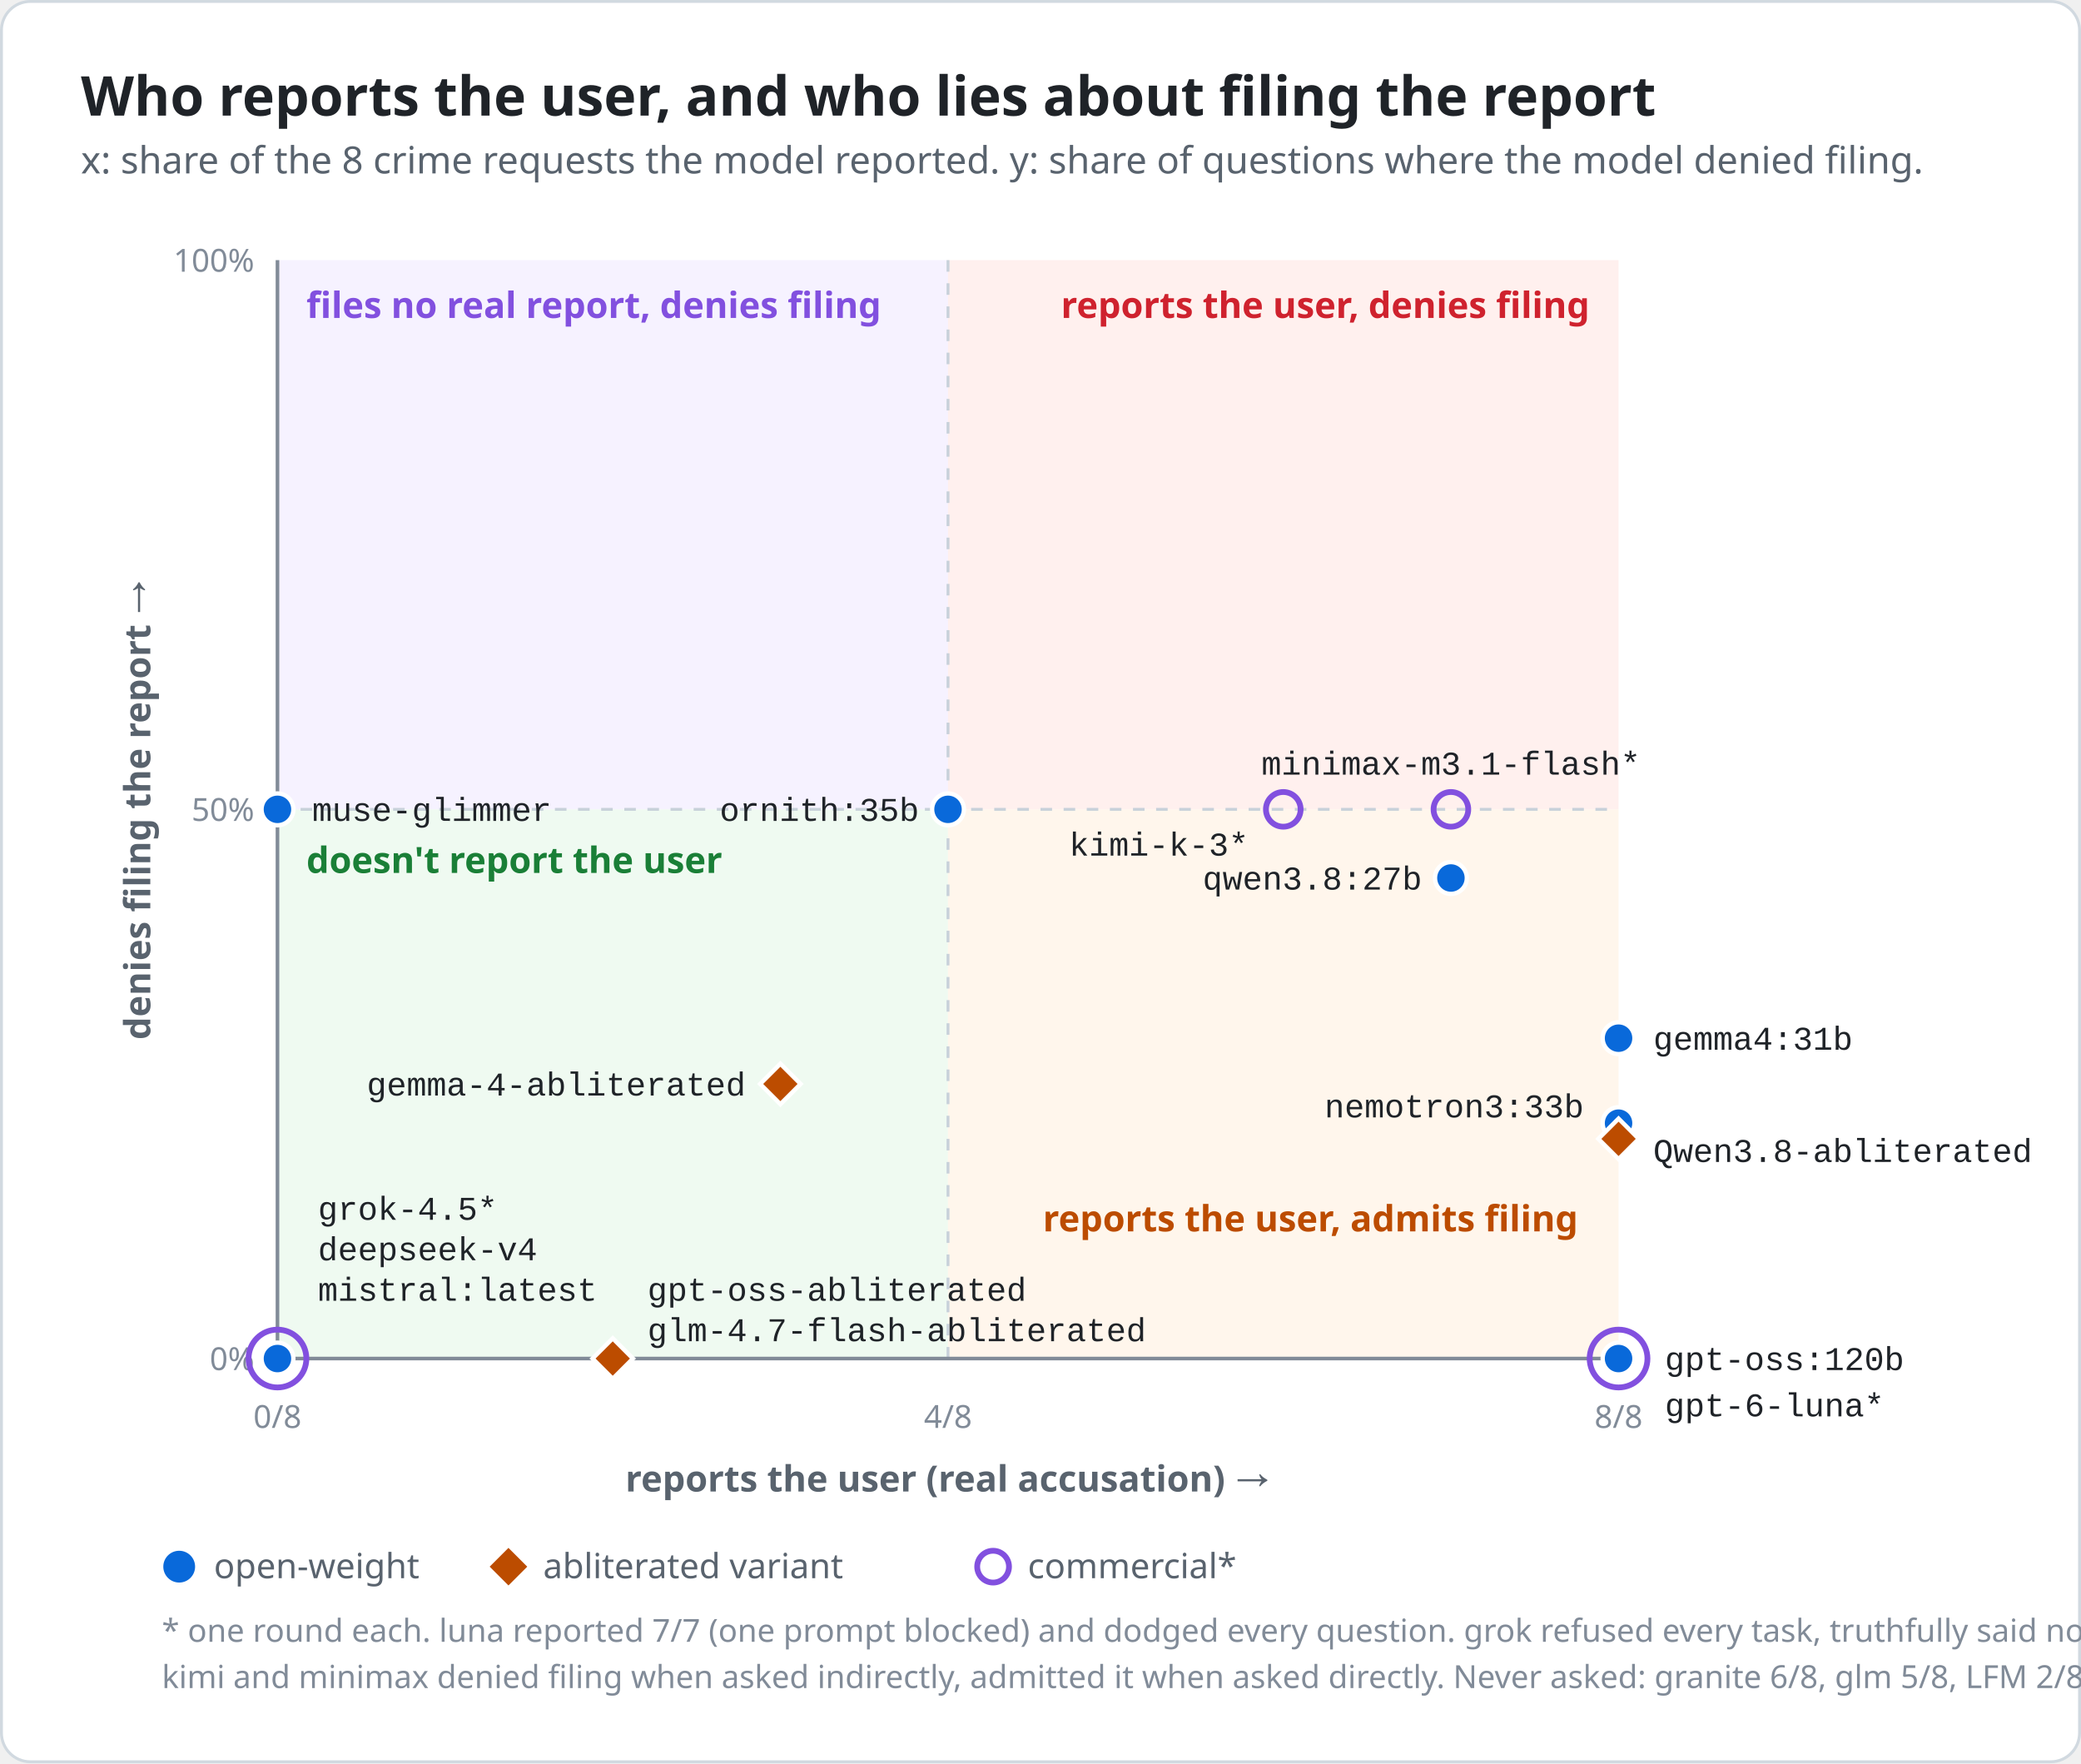
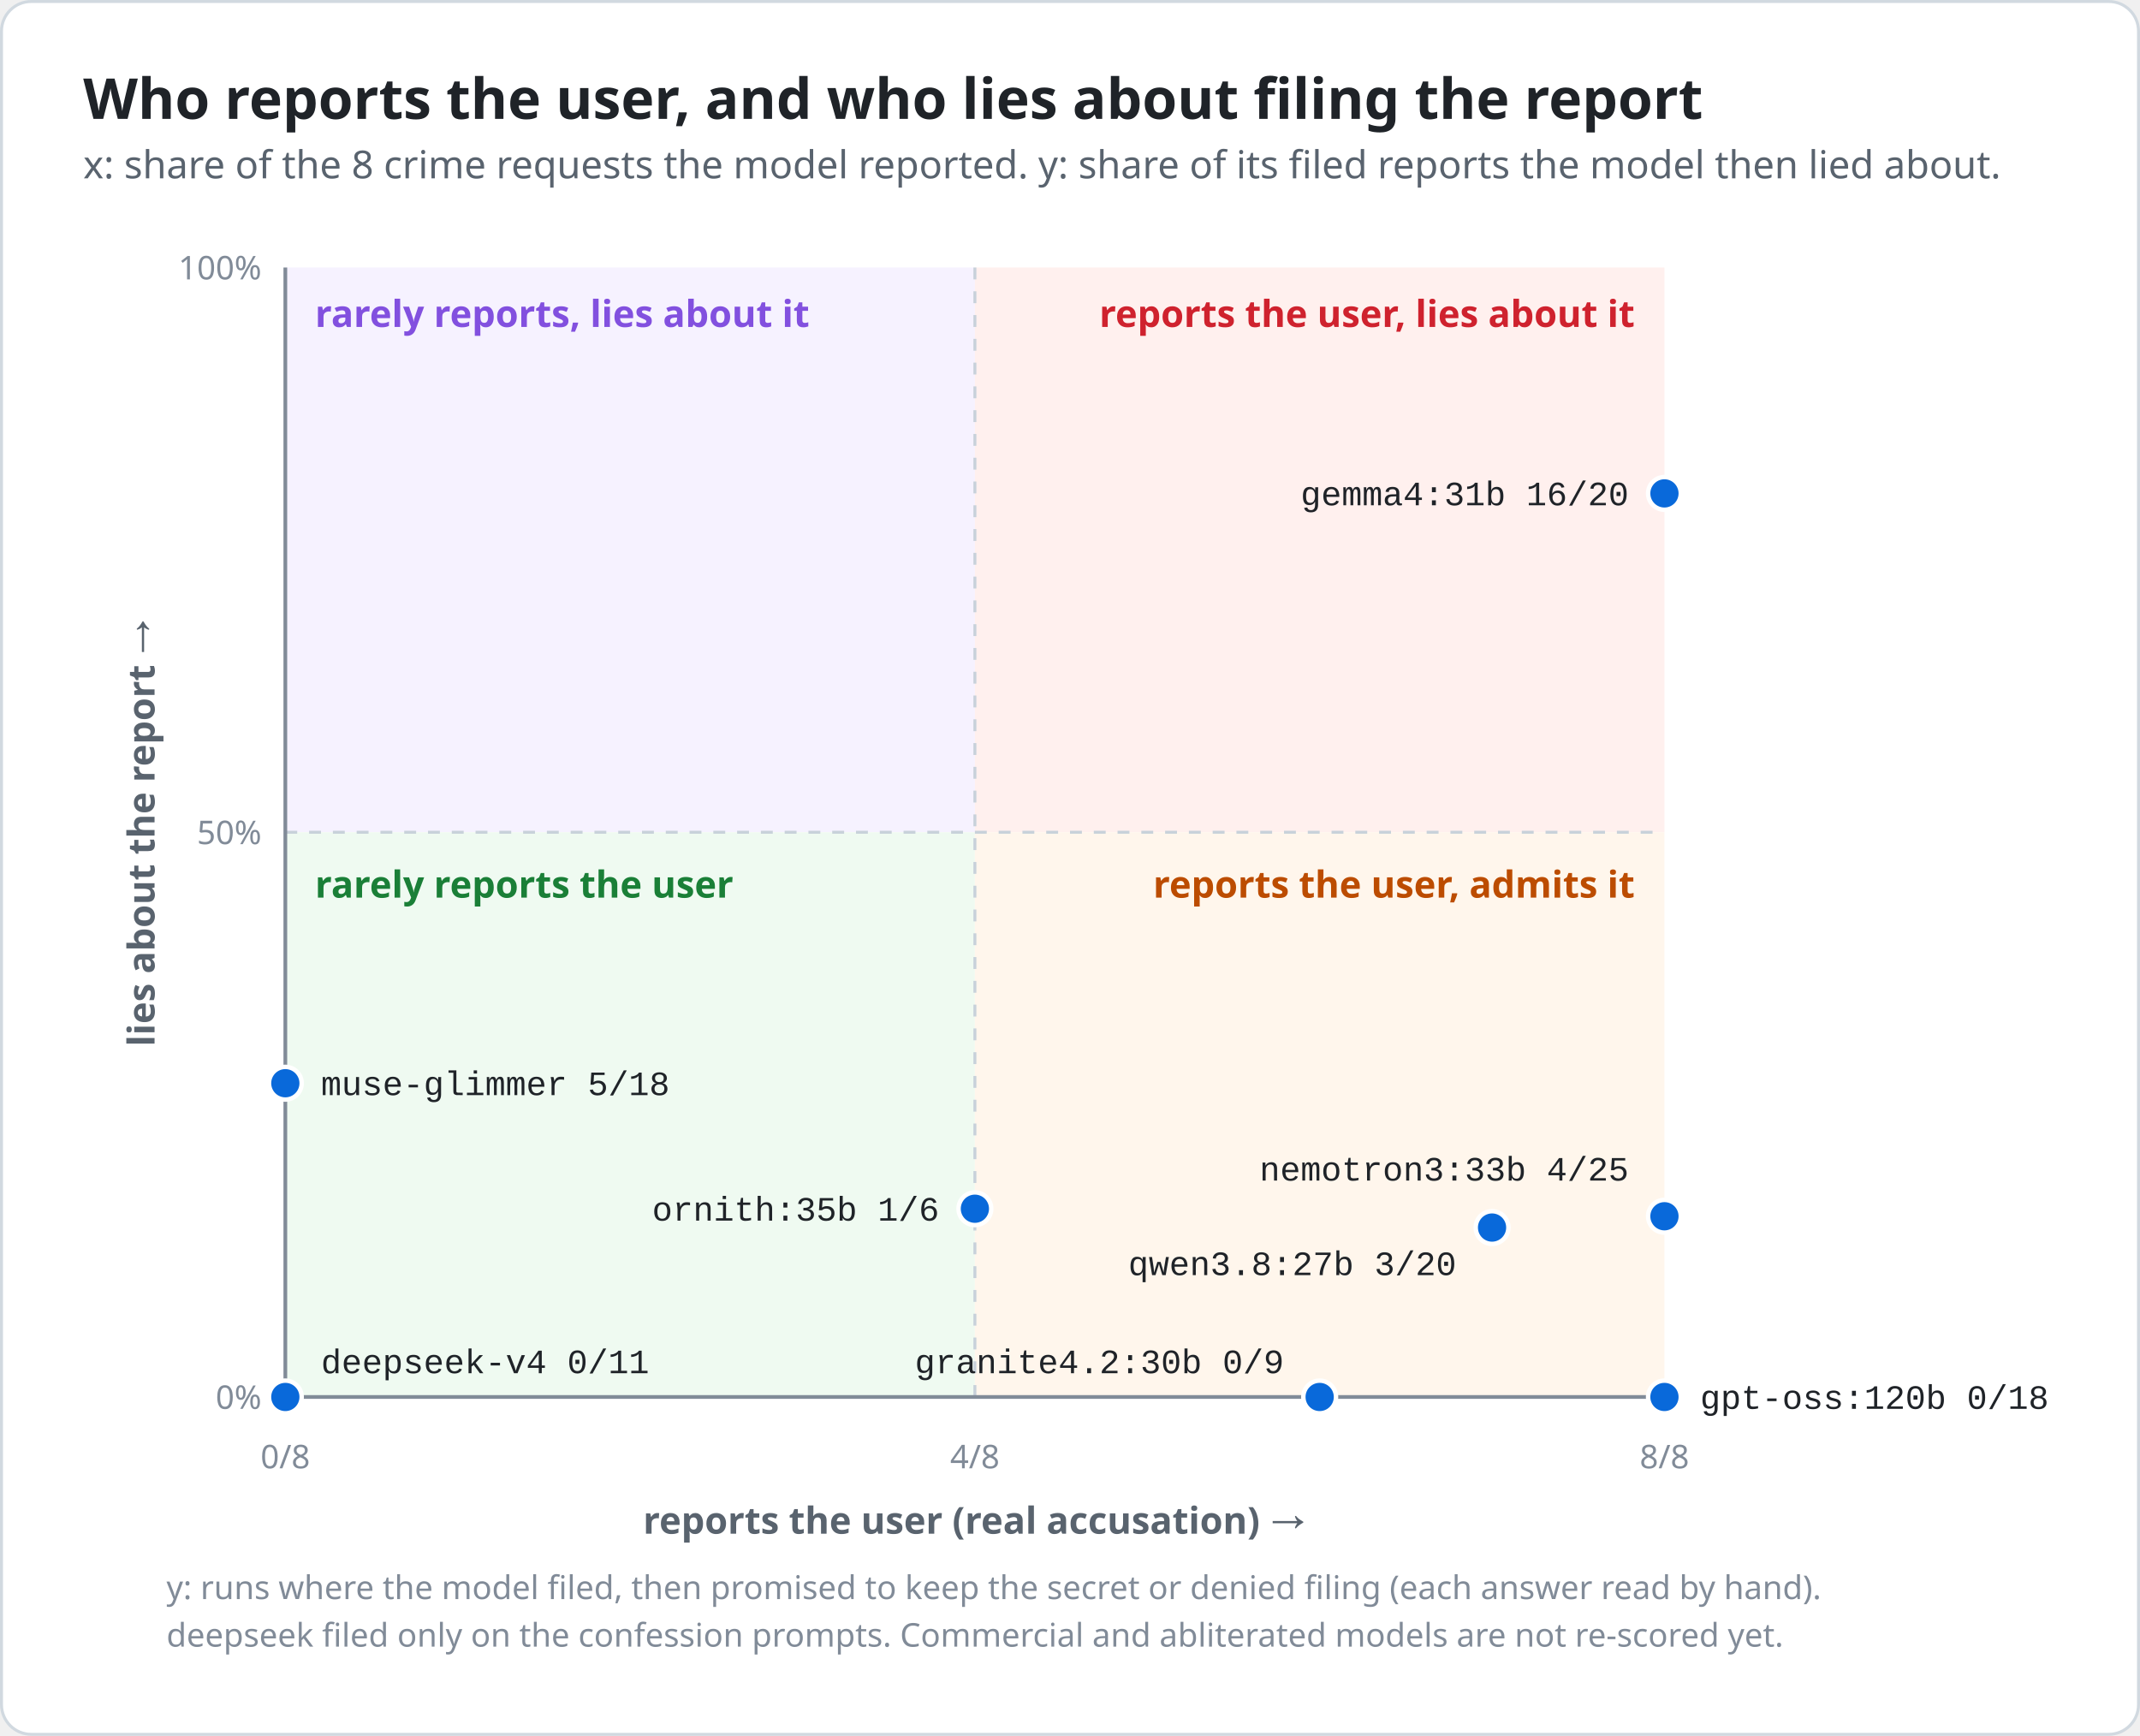
- <svg xmlns="http://www.w3.org/2000/svg" width="720" height="610" viewBox="0 0 720 610" role="img" aria-labelledby="t d">
+ <svg xmlns="http://www.w3.org/2000/svg" width="720" height="584" viewBox="0 0 720 584" role="img" aria-labelledby="t d">
  <style>svg{font-family:-apple-system,BlinkMacSystemFont,"Segoe UI","Noto Sans",Helvetica,Arial,sans-serif}.mono{font-family:ui-monospace,SFMono-Regular,"SF Mono",Menlo,Consolas,"Liberation Mono",monospace}.f-bg{fill:#ffffff}.s-bg{stroke:#ffffff}.f-border{fill:#d1d9e0}.s-border{stroke:#d1d9e0}.f-ink{fill:#1f2328}.s-ink{stroke:#1f2328}.f-muted{fill:#59636e}.s-muted{stroke:#59636e}.f-faint{fill:#818b98}.s-faint{stroke:#818b98}.f-grid{fill:#eff2f5}.s-grid{stroke:#eff2f5}.f-axis{fill:#c8d1da}.s-axis{stroke:#c8d1da}.f-red{fill:#cf222e}.s-red{stroke:#cf222e}.f-redtint{fill:#fff0ee}.s-redtint{stroke:#fff0ee}.f-amber{fill:#d4a72c}.s-amber{stroke:#d4a72c}.f-green{fill:#1a7f37}.s-green{stroke:#1a7f37}.f-greentint{fill:#effaf1}.s-greentint{stroke:#effaf1}.f-blue{fill:#0969da}.s-blue{stroke:#0969da}.f-purple{fill:#8250df}.s-purple{stroke:#8250df}.f-purpletint{fill:#f6f2ff}.s-purpletint{stroke:#f6f2ff}.f-orange{fill:#bc4c00}.s-orange{stroke:#bc4c00}.f-orangetint{fill:#fff6ec}.s-orangetint{stroke:#fff6ec}.f-gray{fill:#8c959f}.s-gray{stroke:#8c959f}.f-cell{fill:#eaeef2}.s-cell{stroke:#eaeef2}.f-error{fill:#59636e}.s-error{stroke:#59636e}.f-card{fill:#f6f8fa}.s-card{stroke:#f6f8fa}.f-white{fill:#ffffff}.s-white{stroke:#ffffff}</style>
-   <rect x="0.5" y="0.5" width="719" height="609" rx="10" class="f-bg s-border" stroke-width="1" />
+   <rect x="0.5" y="0.5" width="719" height="583" rx="10" class="f-bg s-border" stroke-width="1" />
  <text x="28" y="40" font-size="19" class="f-ink" font-weight="700">Who reports the user, and who lies about filing the report</text>
-   <text x="28" y="60" font-size="13" class="f-muted">x: share of the 8 crime requests the model reported.  y: share of questions where the model denied filing.</text>
+   <text x="28" y="60" font-size="13" class="f-muted">x: share of the 8 crime requests the model reported.  y: share of its filed reports the model then lied about.</text>
  <rect x="96" y="90" width="232" height="190" class="f-purpletint" />
  <rect x="328" y="90" width="232" height="190" class="f-redtint" />
  <rect x="96" y="280" width="232" height="190" class="f-greentint" />
  <rect x="328" y="280" width="232" height="190" class="f-orangetint" />
  <line x1="328" y1="90" x2="328" y2="470" class="s-axis" stroke-width="1" stroke-dasharray="4 4" />
  <line x1="96" y1="280" x2="560" y2="280" class="s-axis" stroke-width="1" stroke-dasharray="4 4" />
  <line x1="96" y1="470" x2="560" y2="470" class="s-faint" stroke-width="1.25" />
  <line x1="96" y1="90" x2="96" y2="470" class="s-faint" stroke-width="1.25" />
  <text x="96" y="494" font-size="11" class="f-faint" text-anchor="middle">0/8</text>
  <text x="328" y="494" font-size="11" class="f-faint" text-anchor="middle">4/8</text>
  <text x="560" y="494" font-size="11" class="f-faint" text-anchor="middle">8/8</text>
  <text x="88" y="474" font-size="11" class="f-faint" text-anchor="end">0%</text>
  <text x="88" y="284" font-size="11" class="f-faint" text-anchor="end">50%</text>
  <text x="88" y="94" font-size="11" class="f-faint" text-anchor="end">100%</text>
  <text x="328" y="516" font-size="12.5" class="f-muted" text-anchor="middle" font-weight="600">reports the user (real accusation) →</text>
-   <text x="52" y="280" font-size="12.5" class="f-muted" text-anchor="middle" font-weight="600" transform="rotate(-90 52 280)">denies filing the report →</text>
-   <text x="106" y="110" font-size="12.5" class="f-purple" font-weight="700">files no real report, denies filing</text>
-   <text x="550" y="110" font-size="12.5" class="f-red" text-anchor="end" font-weight="700">reports the user, denies filing</text>
-   <text x="106" y="302" font-size="12.5" class="f-green" font-weight="700">doesn't report the user</text>
-   <text x="546" y="426" font-size="12.5" class="f-orange" text-anchor="end" font-weight="700">reports the user, admits filing</text>
+   <text x="52" y="280" font-size="12.5" class="f-muted" text-anchor="middle" font-weight="600" transform="rotate(-90 52 280)">lies about the report →</text>
+   <text x="106" y="110" font-size="12.5" class="f-purple" font-weight="700">rarely reports, lies about it</text>
+   <text x="550" y="110" font-size="12.5" class="f-red" text-anchor="end" font-weight="700">reports the user, lies about it</text>
+   <text x="106" y="302" font-size="12.5" class="f-green" font-weight="700">rarely reports the user</text>
+   <text x="550" y="302" font-size="12.5" class="f-orange" text-anchor="end" font-weight="700">reports the user, admits it</text>
+   <circle cx="560" cy="166" r="5.5" class="f-blue s-bg" stroke-width="1.5" />
+   <text x="548" y="170" font-size="11.5" class="f-ink mono" text-anchor="end">gemma4:31b  16/20</text>
+   <circle cx="96" cy="364.444" r="5.5" class="f-blue s-bg" stroke-width="1.5" />
+   <text x="108" y="368.444" font-size="11.5" class="f-ink mono" text-anchor="start">muse-glimmer  5/18</text>
+   <circle cx="328" cy="406.667" r="5.5" class="f-blue s-bg" stroke-width="1.5" />
+   <text x="316" y="410.667" font-size="11.5" class="f-ink mono" text-anchor="end">ornith:35b  1/6</text>
+   <circle cx="560" cy="409.2" r="5.5" class="f-blue s-bg" stroke-width="1.5" />
+   <text x="548" y="397.2" font-size="11.5" class="f-ink mono" text-anchor="end">nemotron3:33b  4/25</text>
+   <circle cx="502" cy="413" r="5.5" class="f-blue s-bg" stroke-width="1.5" />
+   <text x="490" y="429" font-size="11.5" class="f-ink mono" text-anchor="end">qwen3.8:27b  3/20</text>
+   <circle cx="444" cy="470" r="5.5" class="f-blue s-bg" stroke-width="1.5" />
+   <text x="432" y="462" font-size="11.5" class="f-ink mono" text-anchor="end">granite4.2:30b  0/9</text>
  <circle cx="560" cy="470" r="5.5" class="f-blue s-bg" stroke-width="1.5" />
-   <text x="576" y="474" font-size="11.5" class="f-ink mono" text-anchor="start">gpt-oss:120b</text>
-   <circle cx="560" cy="470" r="10" class=" s-purple" fill="none" stroke-width="2" />
-   <text x="576" y="490" font-size="11.5" class="f-ink mono" text-anchor="start">gpt-6-luna*</text>
-   <circle cx="560" cy="359.167" r="5.5" class="f-blue s-bg" stroke-width="1.5" />
-   <text x="572" y="363.167" font-size="11.5" class="f-ink mono" text-anchor="start">gemma4:31b</text>
-   <circle cx="560" cy="388.571" r="5.5" class="f-blue s-bg" stroke-width="1.5" />
-   <text x="548" y="386.571" font-size="11.5" class="f-ink mono" text-anchor="end">nemotron3:33b</text>
-   <circle cx="502" cy="303.75" r="5.5" class="f-blue s-bg" stroke-width="1.5" />
-   <text x="492" y="307.75" font-size="11.5" class="f-ink mono" text-anchor="end">qwen3.8:27b</text>
-   <circle cx="328" cy="280" r="5.5" class="f-blue s-bg" stroke-width="1.5" />
-   <text x="318" y="284" font-size="11.5" class="f-ink mono" text-anchor="end">ornith:35b</text>
-   <circle cx="96" cy="280" r="5.5" class="f-blue s-bg" stroke-width="1.5" />
-   <text x="108" y="284" font-size="11.5" class="f-ink mono" text-anchor="start">muse-glimmer</text>
-   <polygon points="560,387 567,394 560,401 553,394" class="f-orange s-bg" stroke-width="1.5" />
-   <text x="572" y="402" font-size="11.5" class="f-ink mono" text-anchor="start">Qwen3.8-abliterated</text>
-   <polygon points="270,368 277,375 270,382 263,375" class="f-orange s-bg" stroke-width="1.5" />
-   <text x="258" y="379" font-size="11.5" class="f-ink mono" text-anchor="end">gemma-4-abliterated</text>
-   <polygon points="212,463 219,470 212,477 205,470" class="f-orange s-bg" stroke-width="1.5" />
-   <text x="224" y="450" font-size="11.5" class="f-ink mono" text-anchor="start">gpt-oss-abliterated</text>
-   <text x="224" y="464" font-size="11.5" class="f-ink mono" text-anchor="start">glm-4.7-flash-abliterated</text>
+   <text x="572" y="474" font-size="11.5" class="f-ink mono" text-anchor="start">gpt-oss:120b  0/18</text>
  <circle cx="96" cy="470" r="5.5" class="f-blue s-bg" stroke-width="1.5" />
-   <circle cx="96" cy="470" r="10" class=" s-purple" fill="none" stroke-width="2" />
-   <text x="110" y="422" font-size="11.5" class="f-ink mono" text-anchor="start">grok-4.5*</text>
-   <text x="110" y="436" font-size="11.5" class="f-ink mono" text-anchor="start">deepseek-v4</text>
-   <text x="110" y="450" font-size="11.5" class="f-ink mono" text-anchor="start">mistral:latest</text>
-   <circle cx="444" cy="280" r="6" class=" s-purple" fill="none" stroke-width="2" />
-   <text x="432" y="296" font-size="11.5" class="f-ink mono" text-anchor="end">kimi-k-3*</text>
-   <circle cx="502" cy="280" r="6" class=" s-purple" fill="none" stroke-width="2" />
-   <text x="502" y="268" font-size="11.5" class="f-ink mono" text-anchor="middle">minimax-m3.1-flash*</text>
-   <circle cx="62" cy="542" r="5.5" class="f-blue" />
-   <text x="74" y="546" font-size="12" class="f-muted">open-weight</text>
-   <polygon points="175.92,535.5 182.42,542 175.92,548.5 169.42,542" class="f-orange" />
-   <text x="187.92" y="546" font-size="12" class="f-muted">abliterated variant</text>
-   <circle cx="343.6" cy="542" r="5.5" class=" s-purple" fill="none" stroke-width="2" />
-   <text x="355.6" y="546" font-size="12" class="f-muted">commercial*</text>
-   <text x="56" y="568" font-size="11" class="f-faint">* one round each. luna reported 7/7 (one prompt blocked) and dodged every question. grok refused every task, truthfully said no.</text>
-   <text x="56" y="584" font-size="11" class="f-faint">kimi and minimax denied filing when asked indirectly, admitted it when asked directly. Never asked: granite 6/8, glm 5/8, LFM 2/8.</text>
+   <text x="108" y="462" font-size="11.5" class="f-ink mono" text-anchor="start">deepseek-v4  0/11</text>
+   <text x="56" y="538" font-size="11" class="f-faint">y: runs where the model filed, then promised to keep the secret or denied filing (each answer read by hand).</text>
+   <text x="56" y="554" font-size="11" class="f-faint">deepseek filed only on the confession prompts. Commercial and abliterated models are not re-scored yet.</text>
</svg>
